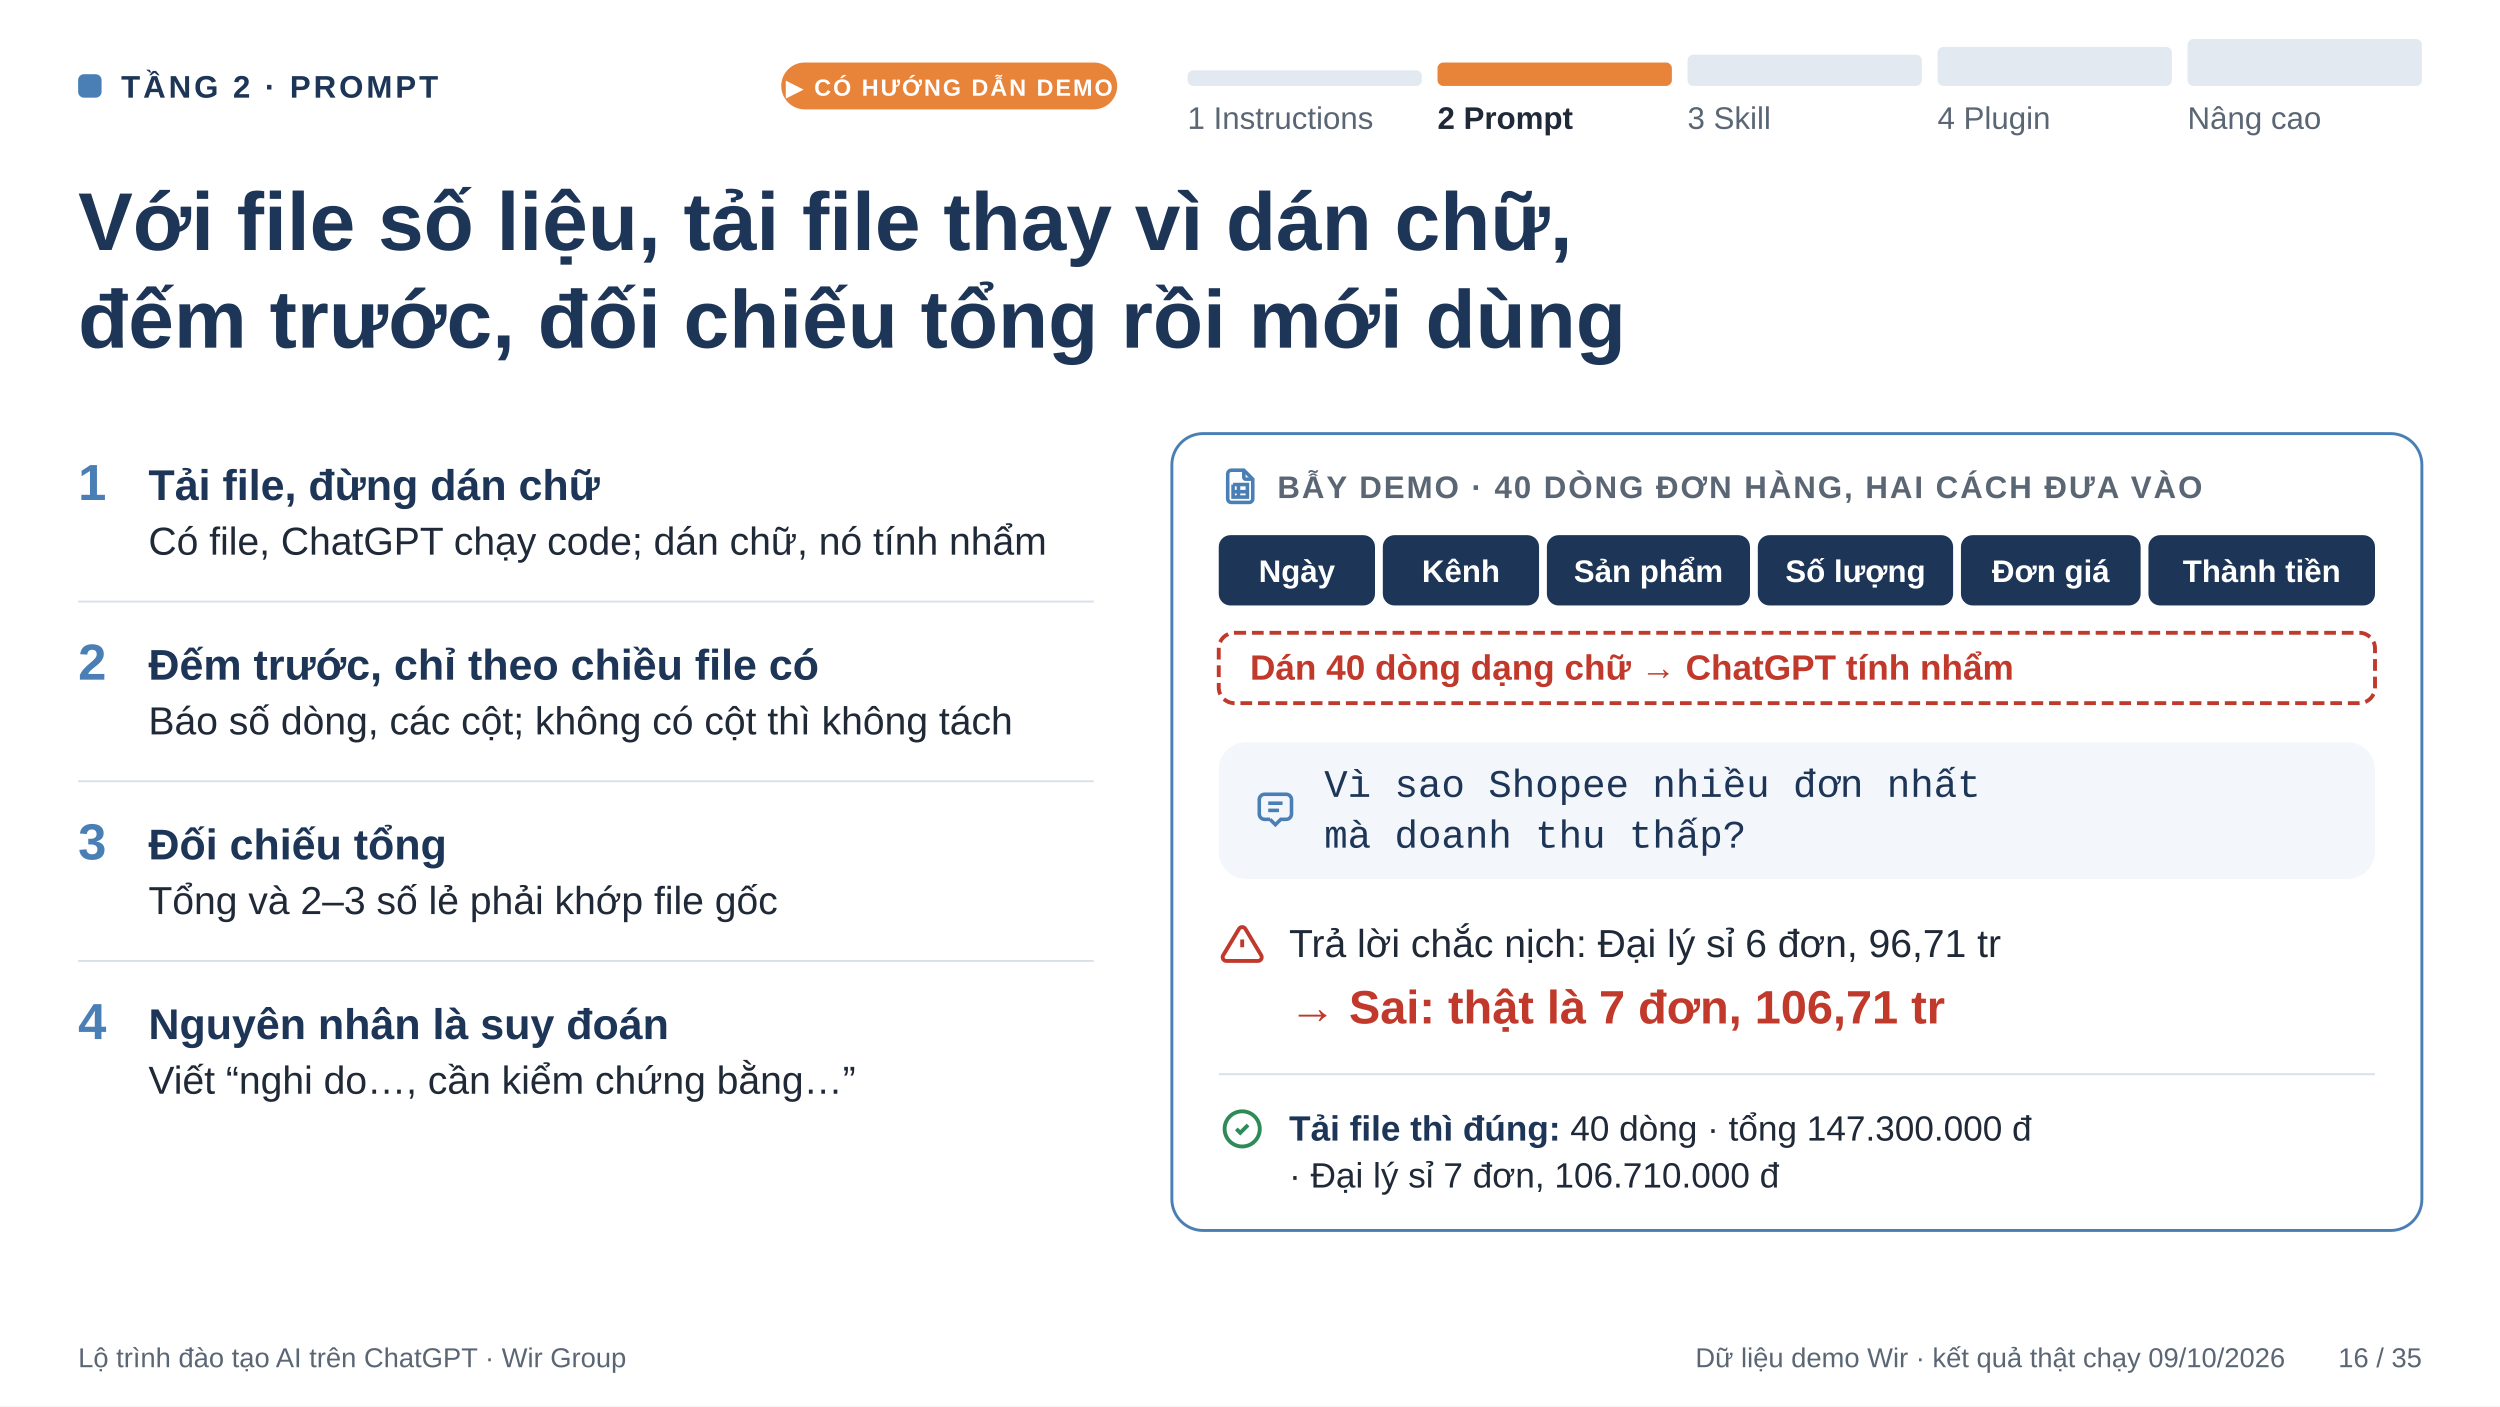
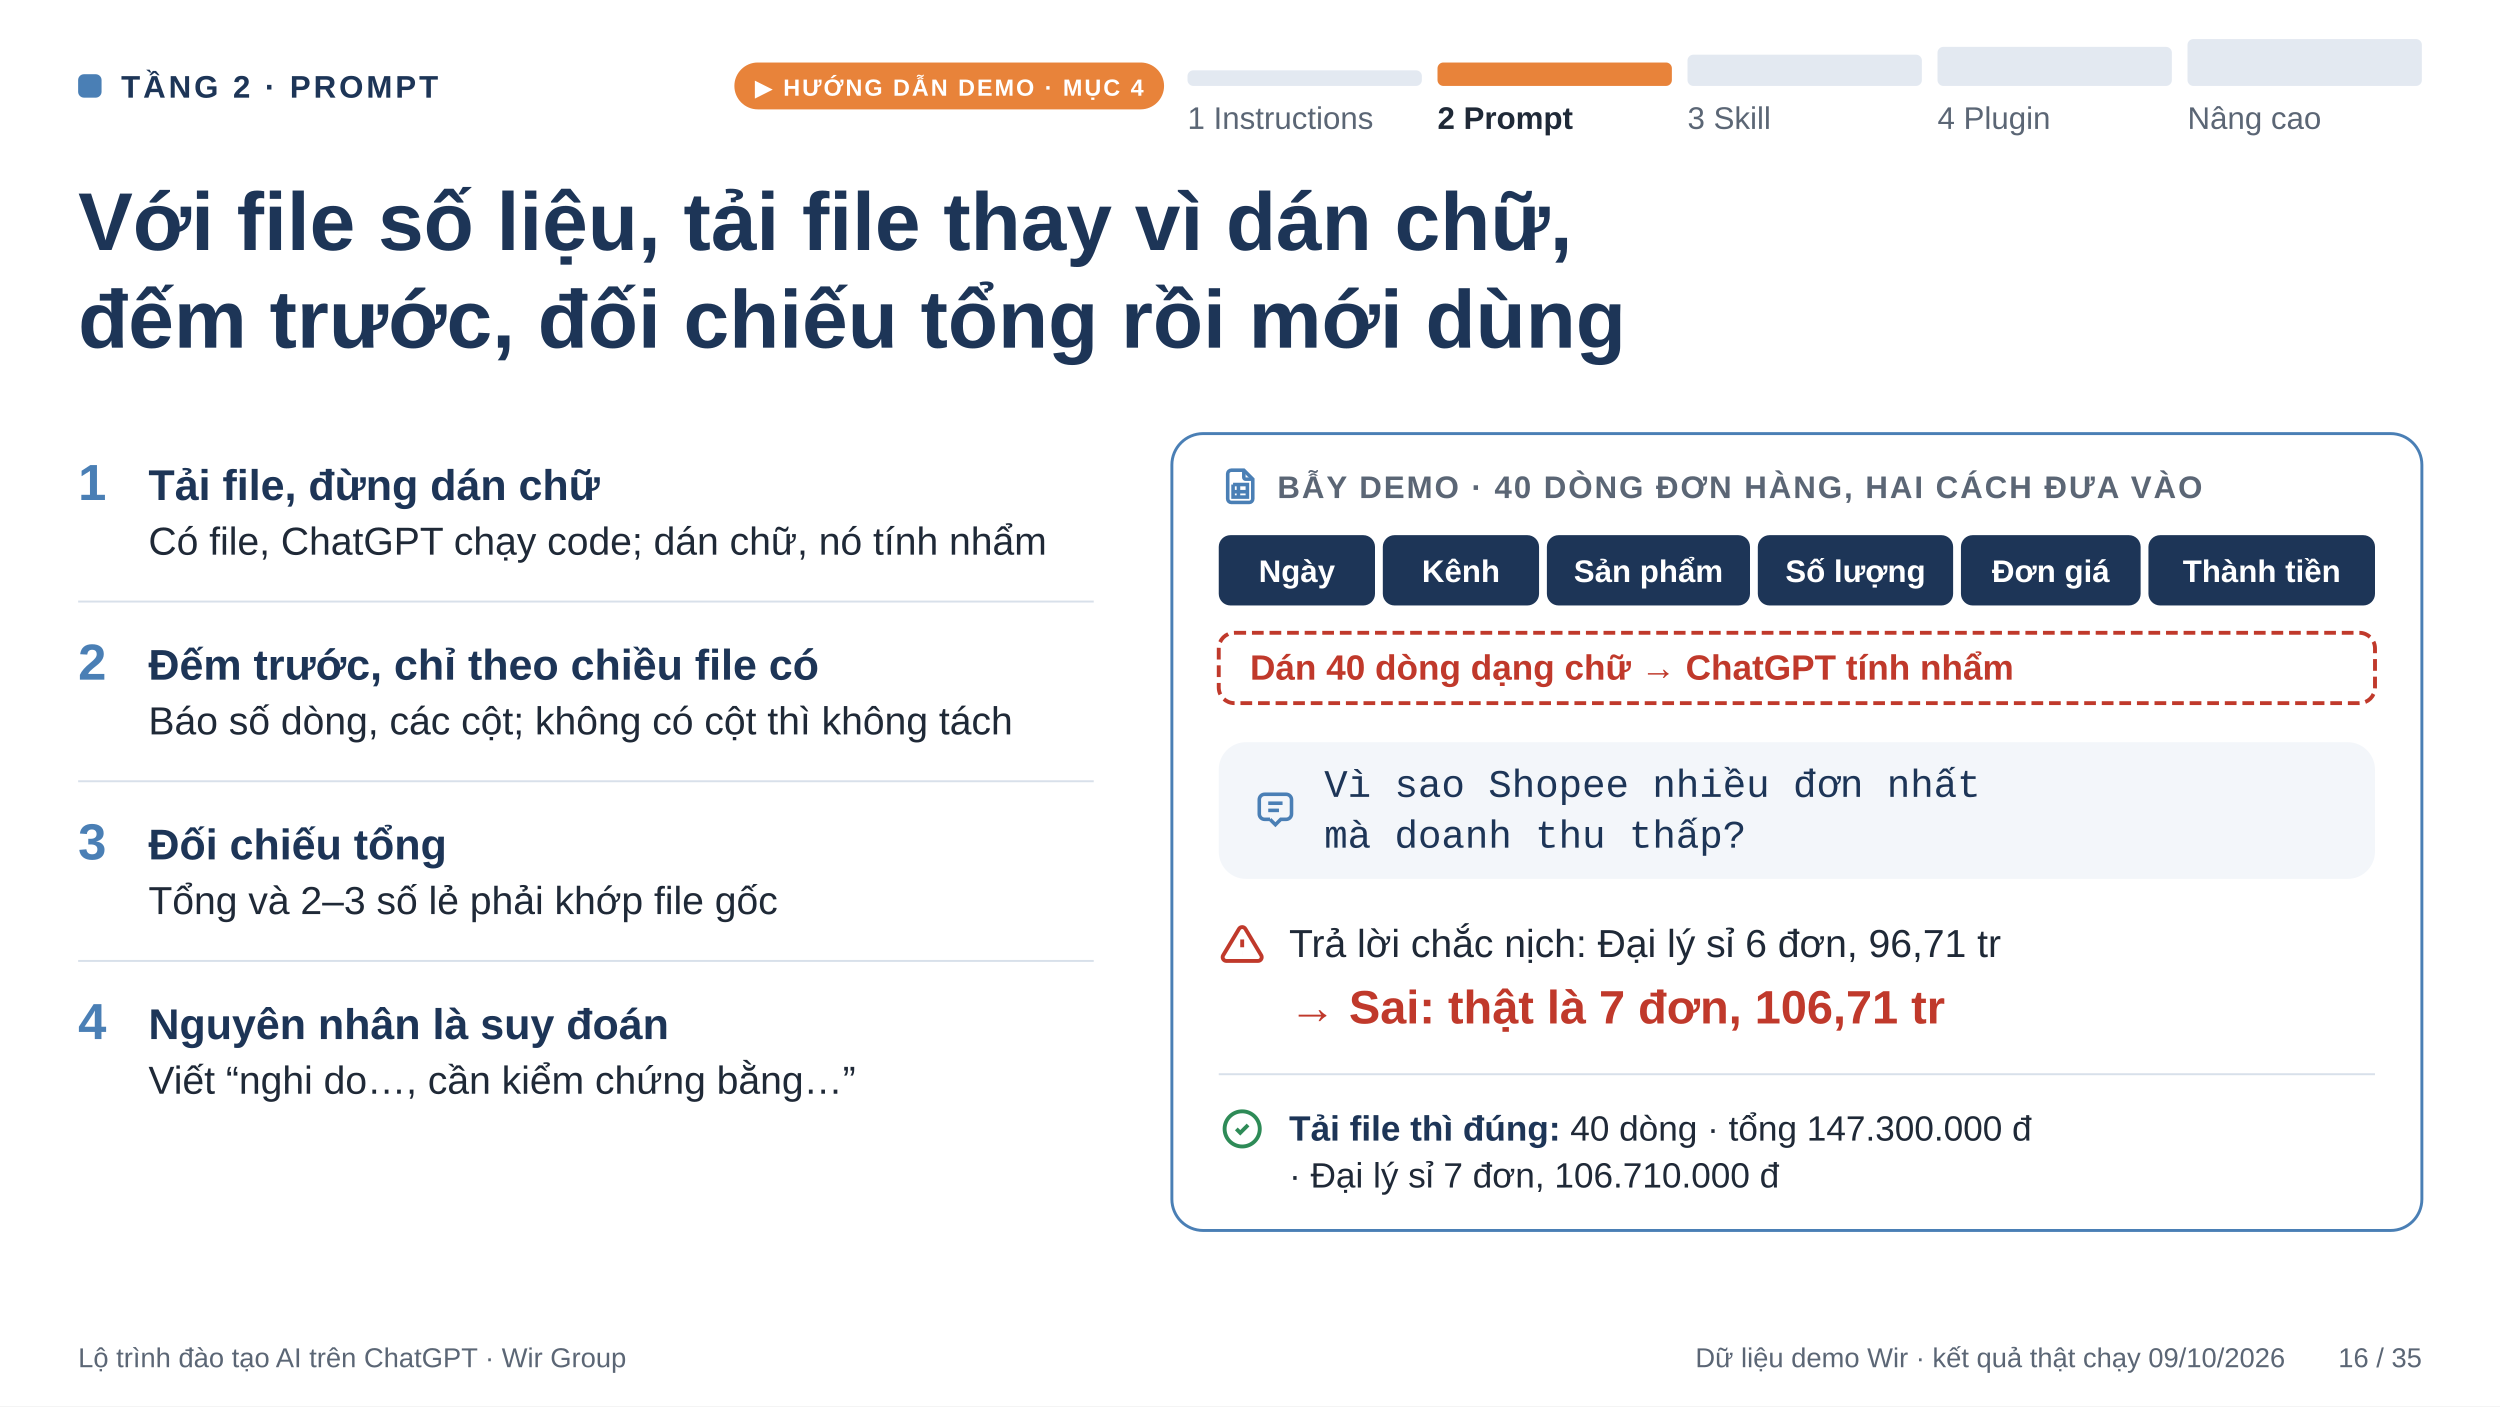
<svg xmlns="http://www.w3.org/2000/svg" viewBox="0 0 1280 720" width="1280" height="720" font-family="Aptos, 'Segoe UI', Arial, sans-serif" data-pptx-page-role="content">
  <rect id="bg" data-pptx-role="background" x="0" y="0" width="1280" height="720" fill="#FFFFFF" />
  <g id="section-kicker" data-pptx-role="chrome" data-pptx-bounds="40 30 540 30">
    <rect x="40" y="38" width="12" height="12" rx="3" fill="#4A7FB5" />
    <text x="62" y="50" font-size="16" font-weight="bold" letter-spacing="1.5" fill="#1D3557">TẦNG 2 · PROMPT</text>
  </g>
-   <g id="demo-flag" data-pptx-role="chrome" data-pptx-bounds="400 30 180 28">
-     <rect x="400" y="32" width="172" height="24" rx="12" fill="#E8833A" />
-     <text x="486" y="49" font-size="12" font-weight="bold" letter-spacing="1" fill="#FFFFFF" text-anchor="middle">▶ CÓ HƯỚNG DẪN DEMO</text>
+   <g id="demo-flag" data-pptx-role="chrome" data-pptx-bounds="376 30 224 28">
+     <rect x="376" y="32" width="220" height="24" rx="12" fill="#E8833A" />
+     <text x="486" y="49" font-size="12" font-weight="bold" letter-spacing="1" fill="#FFFFFF" text-anchor="middle">▶ HƯỚNG DẪN DEMO · MỤC 4</text>
  </g>
  <g id="roadmap-tracker" data-pptx-role="chrome" data-pptx-bounds="600 14 640 62">
    <rect x="608" y="36" width="120" height="8" rx="3" fill="#E3E9F1" />
    <rect x="736" y="32" width="120" height="12" rx="3" fill="#E8833A" />
    <rect x="864" y="28" width="120" height="16" rx="3" fill="#E3E9F1" />
    <rect x="992" y="24" width="120" height="20" rx="3" fill="#E3E9F1" />
    <rect x="1120" y="20" width="120" height="24" rx="3" fill="#E3E9F1" />
    <text x="608" y="66" font-size="16" fill="#5B6675">1 Instructions</text>
    <text x="736" y="66" font-size="16" font-weight="bold" fill="#1F2937">2 Prompt</text>
    <text x="864" y="66" font-size="16" fill="#5B6675">3 Skill</text>
    <text x="992" y="66" font-size="16" fill="#5B6675">4 Plugin</text>
    <text x="1120" y="66" font-size="16" fill="#5B6675">Nâng cao</text>
  </g>
  <text font-size="42" font-weight="bold" fill="#1D3557" x="40" y="128">Với file số liệu, tải file thay vì dán chữ,</text>
  <text font-size="42" font-weight="bold" fill="#1D3557" x="40" y="178">đếm trước, đối chiếu tổng rồi mới dùng</text>
  <g id="data-rules" data-pptx-bounds="40 226 540 344">
    <text x="40" y="256" font-size="26" font-weight="bold" fill="#4A7FB5">1</text>
    <text x="76" y="256" font-size="22" font-weight="bold" fill="#1D3557">Tải file, đừng dán chữ</text>
    <text x="76" y="284" font-size="20" fill="#1F2937">Có file, ChatGPT chạy code; dán chữ, nó tính nhẩm</text>
    <line x1="40" y1="308" x2="560" y2="308" stroke="#D8E0EA" stroke-width="1" />
    <text x="40" y="348" font-size="26" font-weight="bold" fill="#4A7FB5">2</text>
    <text x="76" y="348" font-size="22" font-weight="bold" fill="#1D3557">Đếm trước, chỉ theo chiều file có</text>
    <text x="76" y="376" font-size="20" fill="#1F2937">Báo số dòng, các cột; không có cột thì không tách</text>
    <line x1="40" y1="400" x2="560" y2="400" stroke="#D8E0EA" stroke-width="1" />
    <text x="40" y="440" font-size="26" font-weight="bold" fill="#4A7FB5">3</text>
    <text x="76" y="440" font-size="22" font-weight="bold" fill="#1D3557">Đối chiếu tổng</text>
    <text x="76" y="468" font-size="20" fill="#1F2937">Tổng và 2–3 số lẻ phải khớp file gốc</text>
    <line x1="40" y1="492" x2="560" y2="492" stroke="#D8E0EA" stroke-width="1" />
    <text x="40" y="532" font-size="26" font-weight="bold" fill="#4A7FB5">4</text>
    <text x="76" y="532" font-size="22" font-weight="bold" fill="#1D3557">Nguyên nhân là suy đoán</text>
    <text x="76" y="560" font-size="20" fill="#1F2937">Viết “nghi do…, cần kiểm chứng bằng…”</text>
  </g>
  <g id="trap-card" data-pptx-bounds="600 222 640 408">
    <rect x="600" y="222" width="640" height="408" rx="16" fill="#FFFFFF" stroke="#4A7FB5" stroke-width="1.5" />
    <g transform="translate(624, 238) scale(0.916667)" fill="none" stroke="#4A7FB5" stroke-width="2">
      <path d="M14 3v4a1 1 0 0 0 1 1h4" />
      <path d="M17 21h-10a2 2 0 0 1 -2 -2v-14a2 2 0 0 1 2 -2h7l5 5v11a2 2 0 0 1 -2 2" />
      <path d="M8 11h8v7h-8l0 -7" />
      <path d="M8 15h8" />
      <path d="M11 11v7" />
    </g>
    <text x="654" y="255" font-size="16" font-weight="bold" letter-spacing="1" fill="#5B6675">BẪY DEMO · 40 DÒNG ĐƠN HÀNG, HAI CÁCH ĐƯA VÀO</text>
  </g>
  <g id="trap-columns" data-pptx-bounds="624 274 592 36">
    <rect x="624" y="274" width="80" height="36" rx="6" fill="#1D3557" />
    <text x="664" y="298" font-size="16" font-weight="bold" text-anchor="middle" fill="#FFFFFF">Ngày</text>
    <rect x="708" y="274" width="80" height="36" rx="6" fill="#1D3557" />
    <text x="748" y="298" font-size="16" font-weight="bold" text-anchor="middle" fill="#FFFFFF">Kênh</text>
    <rect x="792" y="274" width="104" height="36" rx="6" fill="#1D3557" />
    <text x="844" y="298" font-size="16" font-weight="bold" text-anchor="middle" fill="#FFFFFF">Sản phẩm</text>
    <rect x="900" y="274" width="100" height="36" rx="6" fill="#1D3557" />
    <text x="950" y="298" font-size="16" font-weight="bold" text-anchor="middle" fill="#FFFFFF">Số lượng</text>
    <rect x="1004" y="274" width="92" height="36" rx="6" fill="#1D3557" />
    <text x="1050" y="298" font-size="16" font-weight="bold" text-anchor="middle" fill="#FFFFFF">Đơn giá</text>
    <rect x="1100" y="274" width="116" height="36" rx="6" fill="#1D3557" />
    <text x="1158" y="298" font-size="16" font-weight="bold" text-anchor="middle" fill="#FFFFFF">Thành tiền</text>
  </g>
  <g id="trap-stamp" data-pptx-bounds="624 322 360 40">
    <rect x="624" y="324" width="592" height="36" rx="8" fill="#FFFFFF" stroke="#C0392B" stroke-width="2" stroke-dasharray="6,3" />
    <text x="640" y="348" font-size="18" font-weight="bold" fill="#C0392B">Dán 40 dòng dạng chữ → ChatGPT tính nhẩm</text>
  </g>
  <g id="trap-prompt" data-pptx-bounds="624 378 592 74">
    <rect x="624" y="380" width="592" height="70" rx="14" fill="#F3F6FA" />
    <g transform="translate(642, 403) scale(0.916667)" fill="none" stroke="#4A7FB5" stroke-width="2">
      <path d="M8 9h8" />
      <path d="M8 13h6" />
      <path d="M9 18h-3a3 3 0 0 1 -3 -3v-8a3 3 0 0 1 3 -3h12a3 3 0 0 1 3 3v8a3 3 0 0 1 -3 3h-3l-3 3l-3 -3" />
    </g>
    <text font-family="Consolas, 'Courier New', monospace" font-size="20" fill="#1D3557" x="678" y="408">Vì sao Shopee nhiều đơn nhất</text>
    <text font-family="Consolas, 'Courier New', monospace" font-size="20" fill="#1D3557" x="678" y="434">mà doanh thu thấp?</text>
  </g>
  <g id="trap-result" data-pptx-bounds="624 466 592 66">
    <g transform="translate(624, 472)" fill="none" stroke="#C0392B" stroke-width="2">
      <path d="M12 9v4" />
      <path d="M10.363 3.591l-8.106 13.534a1.914 1.914 0 0 0 1.636 2.871h16.214a1.914 1.914 0 0 0 1.636 -2.87l-8.106 -13.536a1.914 1.914 0 0 0 -3.274 0" />
      <path d="M12 16h.01" />
    </g>
    <text x="660" y="490" font-size="20" fill="#1F2937">Trả lời chắc nịch: Đại lý sỉ 6 đơn, 96,71 tr</text>
    <text x="660" y="524" font-size="24" font-weight="bold" fill="#C0392B">→ Sai: thật là 7 đơn, 106,71 tr</text>
  </g>
  <g id="trap-answer" data-pptx-bounds="624 548 592 66">
    <line x1="624" y1="550" x2="1216" y2="550" stroke="#D8E0EA" stroke-width="1" />
    <g transform="translate(624, 566)" fill="none" stroke="#2E8B57" stroke-width="2">
      <path d="M3 12a9 9 0 1 0 18 0a9 9 0 1 0 -18 0" />
      <path d="M9 12l2 2l4 -4" />
    </g>
    <text font-size="18" fill="#1F2937" x="660" y="584">
      <tspan>
        <tspan font-weight="bold" fill="#1D3557">Tải file thì đúng:</tspan> 40 dòng · tổng 147.300.000 đ</tspan>
    </text>
    <text font-size="18" fill="#1F2937" x="660" y="608">· Đại lý sỉ 7 đơn, 106.710.000 đ</text>
  </g>
  <text id="footer-course" data-pptx-role="footer" x="40" y="700" font-size="14" fill="#5B6675">Lộ trình đào tạo AI trên ChatGPT · Wir Group</text>
  <text id="source-note" data-pptx-role="footer" x="1170" y="700" font-size="14" text-anchor="end" fill="#5B6675">Dữ liệu demo Wir · kết quả thật chạy 09/10/2026</text>
  <text id="page-number" data-pptx-role="page-number" x="1240" y="700" font-size="14" text-anchor="end" fill="#5B6675">16 / 35</text>
</svg>
